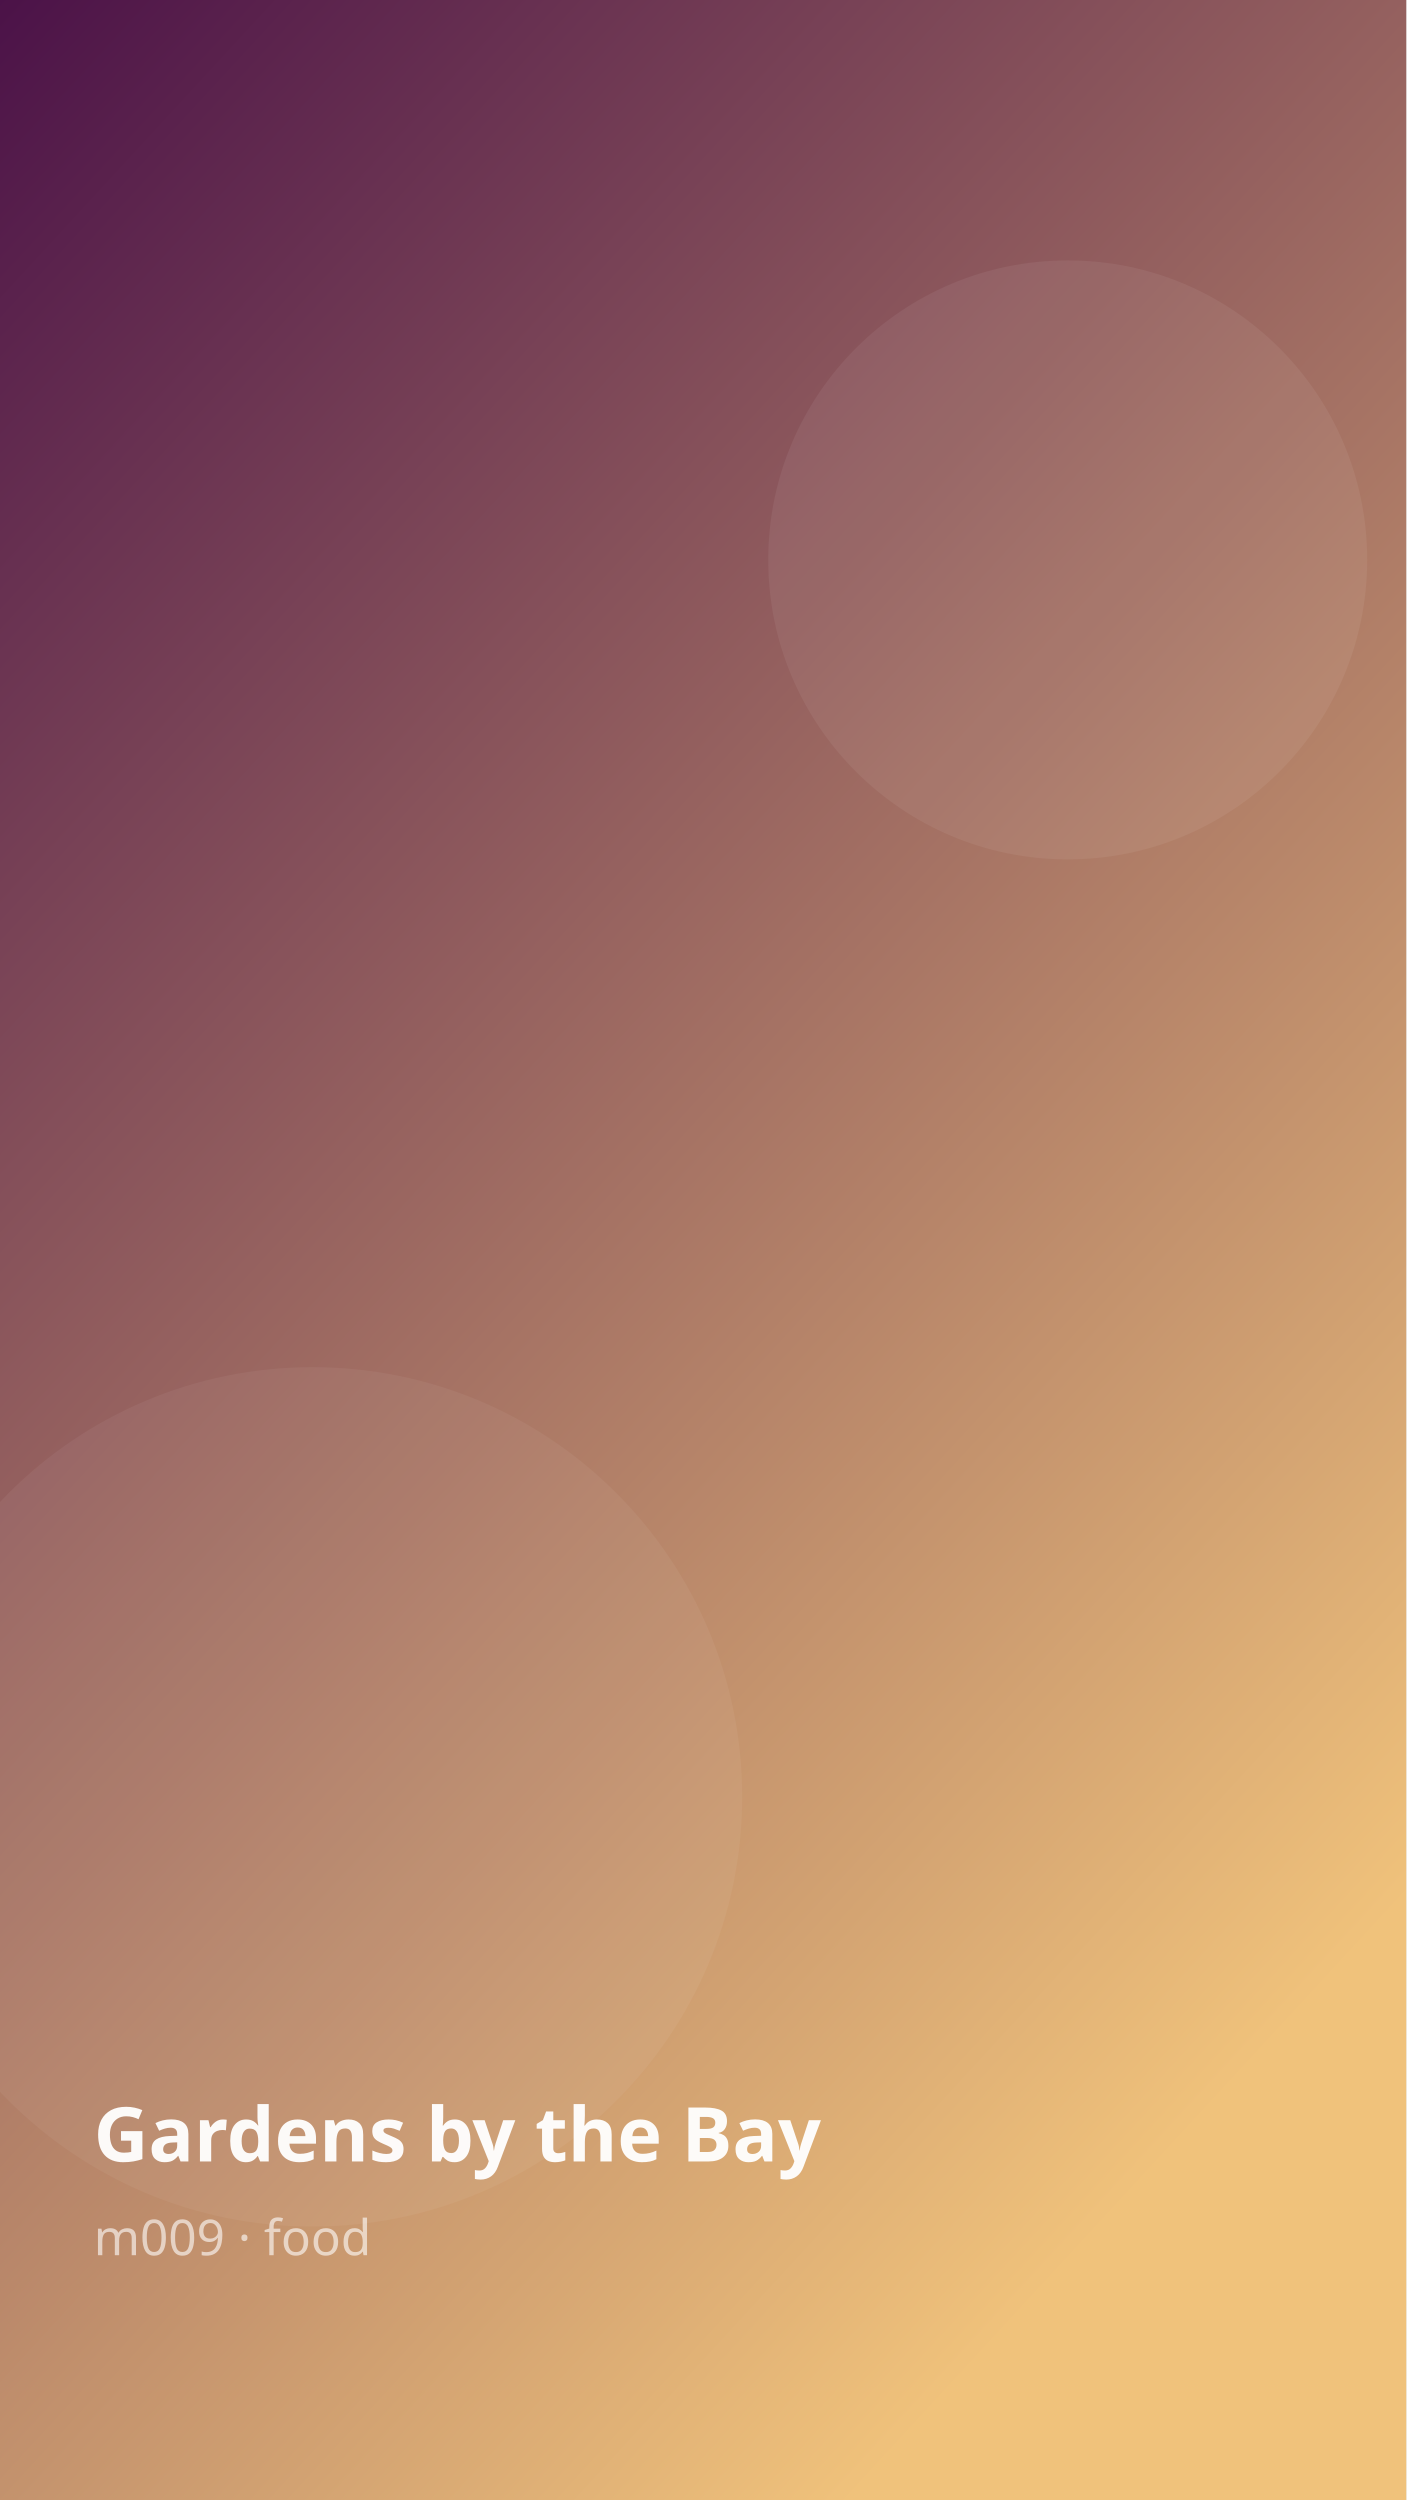
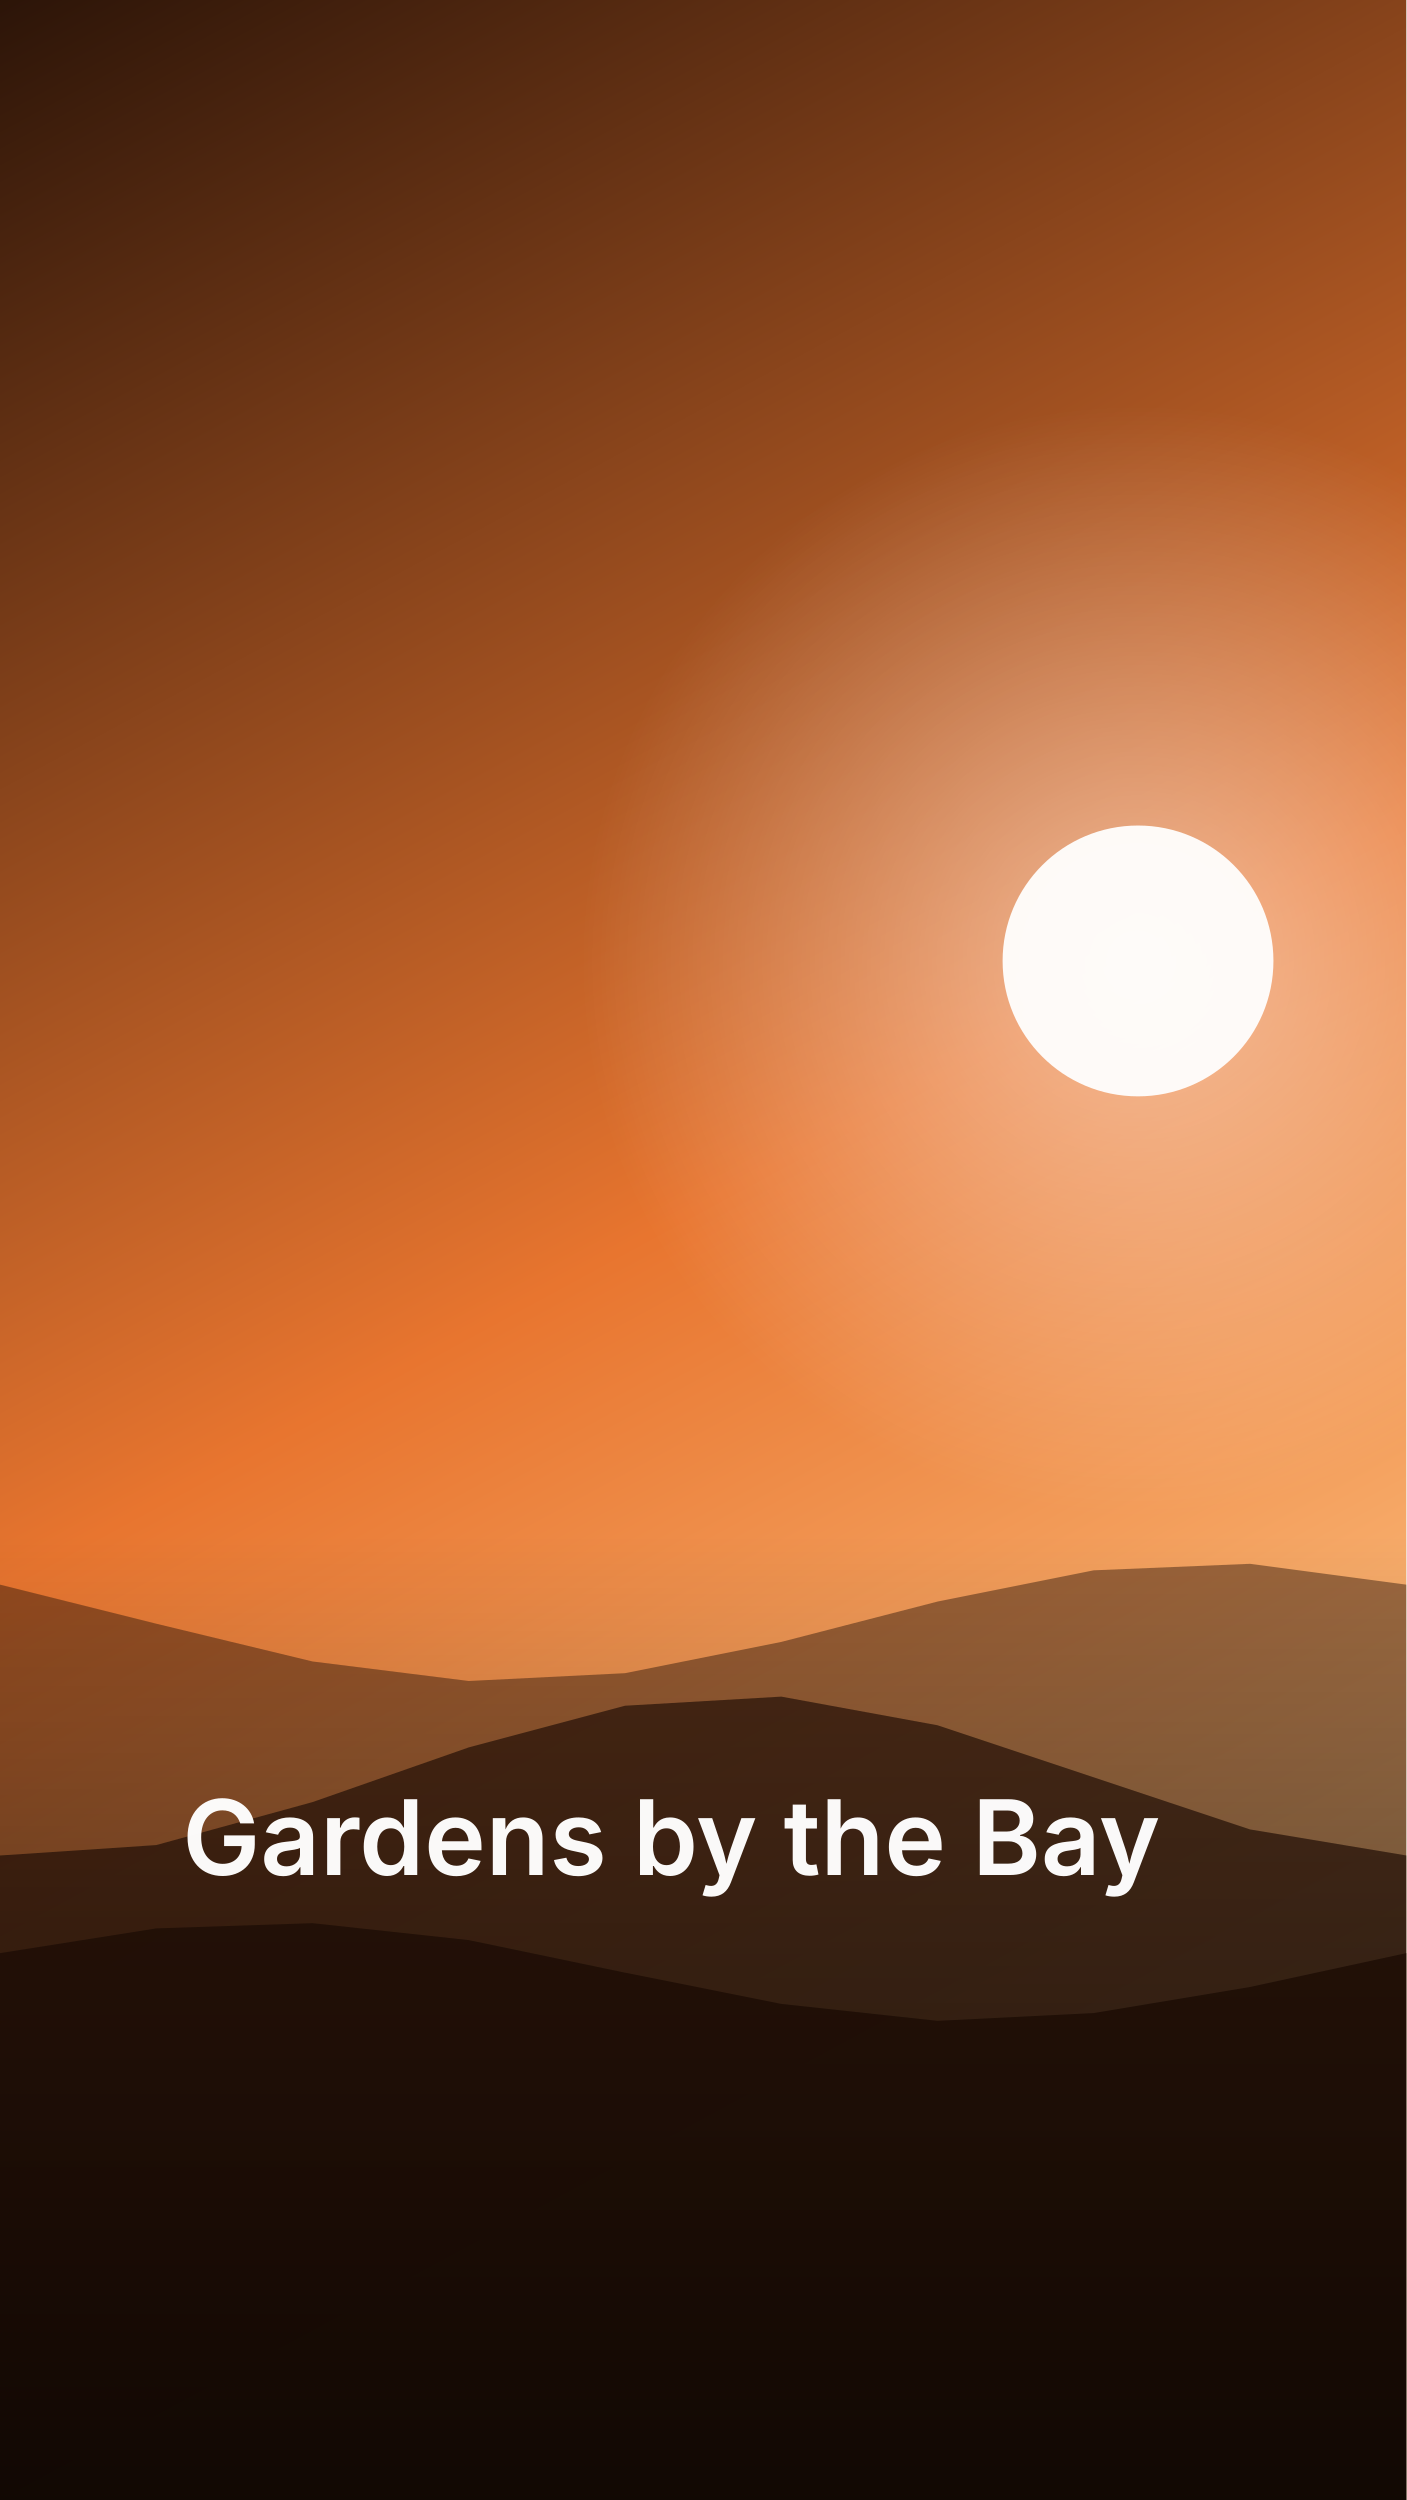
<svg xmlns="http://www.w3.org/2000/svg" width="1080" height="1920" viewBox="0 0 1080 1920">
  <defs>
-     <linearGradient id="g" x1="0" y1="0" x2="0.6" y2="1">
-       <stop offset="0%" stop-color="#4b1248" />
-       <stop offset="100%" stop-color="#f0c27b" />
+     <linearGradient id="sky" x1="0" y1="0" x2="0.3" y2="1">
+       <stop offset="0%" stop-color="#2b1408" />
+       <stop offset="58%" stop-color="#e8752f" />
+       <stop offset="100%" stop-color="#ffc98a" />
+     </linearGradient>
+     <radialGradient id="glow">
+       <stop offset="0%" stop-color="#fff" stop-opacity="0.5" />
+       <stop offset="100%" stop-color="#fff" stop-opacity="0" />
+     </radialGradient>
+     <linearGradient id="scrim" x1="0" y1="0" x2="0" y2="1">
+       <stop offset="0%" stop-color="#000" stop-opacity="0" />
+       <stop offset="100%" stop-color="#000" stop-opacity="0.62" />
    </linearGradient>
  </defs>
-   <rect width="1080" height="1920" fill="url(#g)" />
-   <circle cx="820" cy="430" r="230" fill="#fff" opacity="0.06" />
-   <circle cx="240" cy="1380" r="330" fill="#fff" opacity="0.05" />
-   <text x="72" y="1660" fill="#fff" opacity="0.95" font-family="system-ui,sans-serif" font-size="58" font-weight="600">Gardens by the Bay</text>
-   <text x="72" y="1732" fill="#fff" opacity="0.6" font-family="system-ui,sans-serif" font-size="38">m009 · food</text>
+   <rect width="1080" height="1920" fill="url(#sky)" />
+   <circle cx="874" cy="738" r="430" fill="url(#glow)" />
+   <circle cx="874" cy="738" r="104" fill="#fff" opacity="0.94" />
+   <path d="M0,1217 L120,1247 L240,1276 L360,1291 L480,1285 L600,1261 L720,1230 L840,1206 L960,1201 L1080,1217 L1080,1920 L0,1920 Z" fill="#2b1408" opacity="0.45" />
+   <path d="M0,1425 L120,1417 L240,1384 L360,1342 L480,1310 L600,1303 L720,1325 L840,1365 L960,1405 L1080,1425 L1080,1920 L0,1920 Z" fill="#2b1408" opacity="0.72" />
+   <path d="M0,1500 L120,1481 L240,1477 L360,1490 L480,1515 L600,1539 L720,1552 L840,1546 L960,1526 L1080,1500 L1080,1920 L0,1920 Z" fill="#2b1408" opacity="0.92" />
+   <rect y="1180" width="1080" height="740" fill="url(#scrim)" />
+   <text x="140" y="1440" fill="#fff" opacity="0.97" font-family="system-ui,-apple-system,sans-serif" font-size="80" font-weight="600">Gardens by the Bay</text>
</svg>
